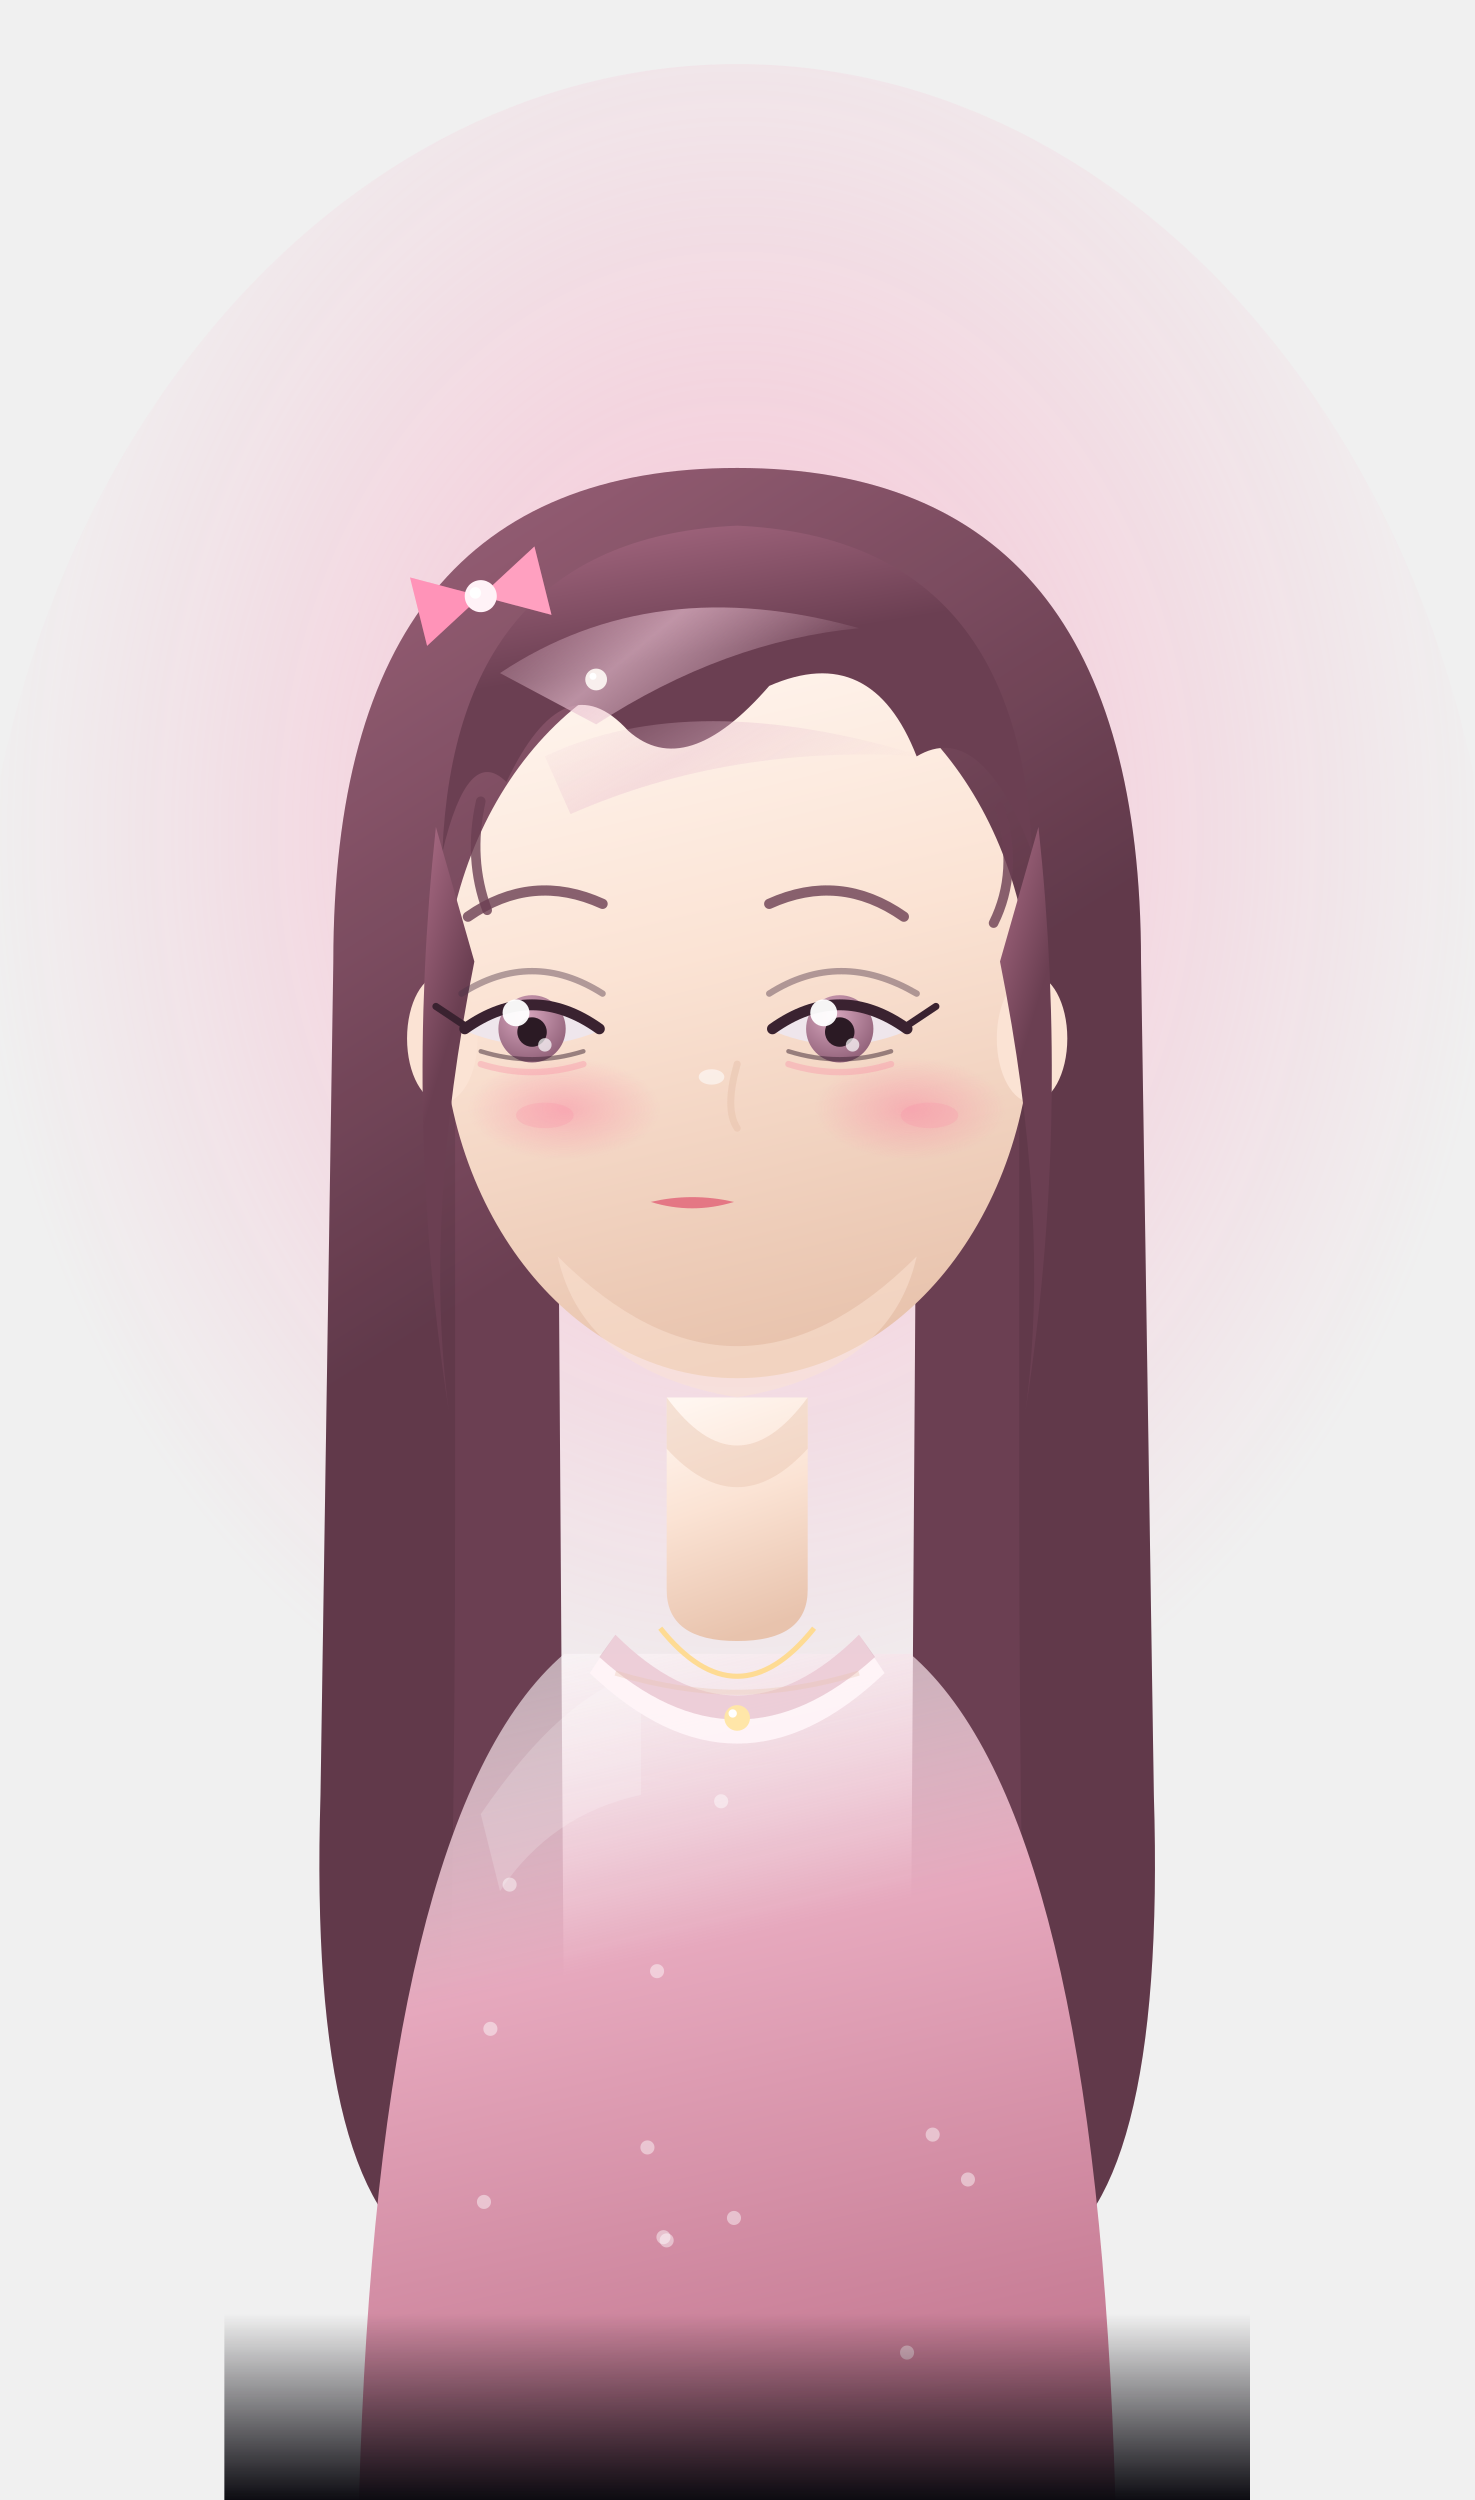
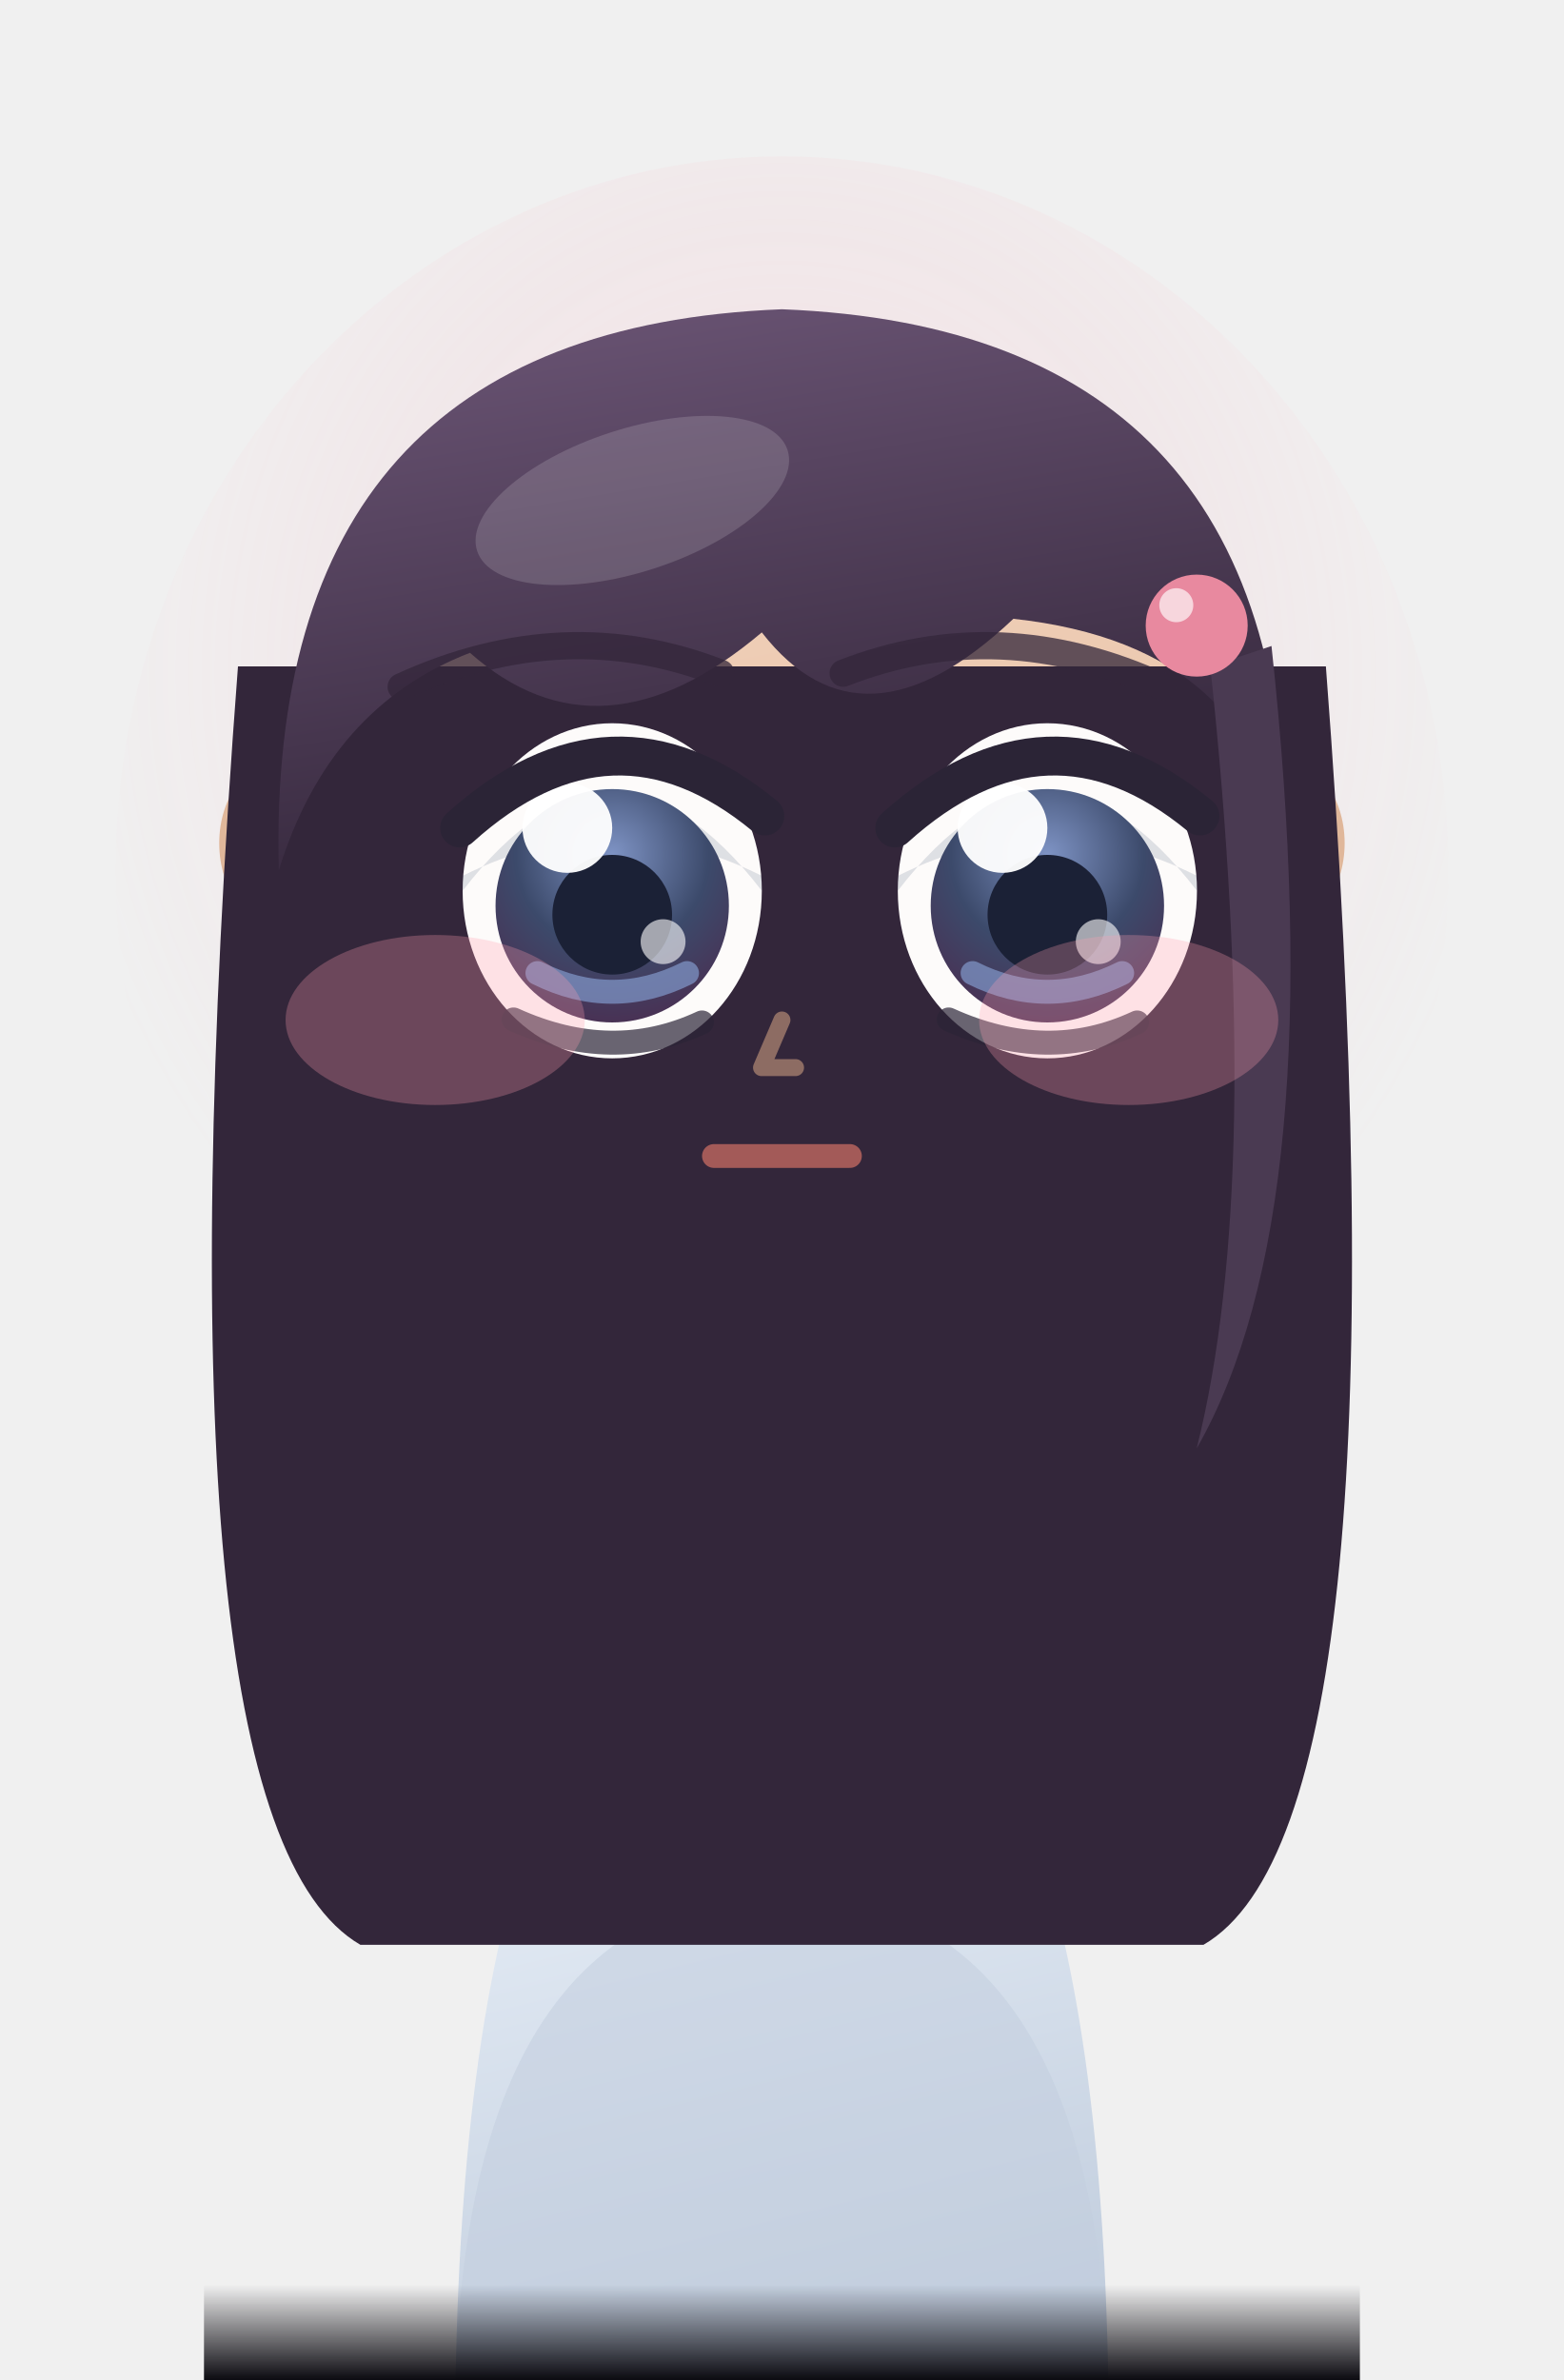
- <svg xmlns="http://www.w3.org/2000/svg" viewBox="0 0 460 780" width="460" height="780" preserveAspectRatio="xMidYMid slice">
+ <svg xmlns="http://www.w3.org/2000/svg" viewBox="0 0 460 700" width="460" height="700" preserveAspectRatio="xMidYMax meet">
  <defs>
-     <linearGradient id="hairG" x1="0.1" y1="0" x2="0.4" y2="1">
-       <stop offset="0%" stop-color="#a86a83" />
-       <stop offset="45%" stop-color="#6b3f52" />
-       <stop offset="100%" stop-color="#6b3f52" />
+     <radialGradient id="iris" cx="0.5" cy="0.28" r="0.75">
+       <stop offset="0%" stop-color="#7e93c4" />
+       <stop offset="55%" stop-color="#3c4a6b" />
+       <stop offset="100%" stop-color="#4a2f52" />
+     </radialGradient>
+     <radialGradient id="aura" cx="0.5" cy="0.36" r="0.55">
+       <stop offset="0%" stop-color="#ff9db0" stop-opacity="0.22" />
+       <stop offset="100%" stop-color="#ff9db0" stop-opacity="0" />
+     </radialGradient>
+     <linearGradient id="hairG" x1="0.2" y1="0" x2="0.5" y2="1">
+       <stop offset="0%" stop-color="#6a5474" />
+       <stop offset="100%" stop-color="#33263a" />
    </linearGradient>
-     <linearGradient id="skinG" x1="0.2" y1="0" x2="0.4" y2="1">
-       <stop offset="0%" stop-color="#fff6f0" />
-       <stop offset="45%" stop-color="#fbe3d4" />
-       <stop offset="100%" stop-color="#e8c3ad" />
+     <linearGradient id="skinG" x1="0.3" y1="0" x2="0.5" y2="1">
+       <stop offset="0%" stop-color="#f6d9c4" />
+       <stop offset="100%" stop-color="#e0b79a" />
    </linearGradient>
-     <linearGradient id="coatG" x1="0.1" y1="0" x2="0.3" y2="1">
-       <stop offset="0%" stop-color="#ffffff" stop-opacity="0.55" />
-       <stop offset="40%" stop-color="#e6a8bd" />
-       <stop offset="100%" stop-color="#c2768f" />
+     <linearGradient id="clothG" x1="0.2" y1="0" x2="0.4" y2="1">
+       <stop offset="0%" stop-color="#f2f8ff" />
+       <stop offset="100%" stop-color="#c2cede" />
    </linearGradient>
-     <linearGradient id="hairShineG" x1="0" y1="0" x2="1" y2="0.4">
-       <stop offset="0%" stop-color="#e8bfd0" stop-opacity="0" />
-       <stop offset="45%" stop-color="#e8bfd0" stop-opacity="0.85" />
-       <stop offset="100%" stop-color="#e8bfd0" stop-opacity="0" />
-     </linearGradient>
-     <radialGradient id="irisG" cx="0.4" cy="0.3" r="0.8">
-       <stop offset="0%" stop-color="#d9a8bf" />
-       <stop offset="100%" stop-color="#8a5a72" />
-     </radialGradient>
-     <radialGradient id="blushG" cx="0.5" cy="0.5" r="0.5">
-       <stop offset="0%" stop-color="#f98aa4" stop-opacity="0.5" />
-       <stop offset="100%" stop-color="#f98aa4" stop-opacity="0" />
-     </radialGradient>
-     <radialGradient id="aura" cx="0.5" cy="0.4" r="0.5">
-       <stop offset="0%" stop-color="#ff7ba8" stop-opacity="0.42" />
-       <stop offset="100%" stop-color="#ff7ba8" stop-opacity="0" />
-     </radialGradient>
    <linearGradient id="fade" x1="0" y1="0" x2="0" y2="1">
-       <stop offset="70%" stop-color="#0b0a10" stop-opacity="0" />
+       <stop offset="80%" stop-color="#0b0a10" stop-opacity="0" />
      <stop offset="100%" stop-color="#0b0a10" stop-opacity="1" />
    </linearGradient>
  </defs>
-   <ellipse cx="230" cy="320" rx="238" ry="300" fill="url(#aura)" />
-   <path d="M104 300 Q104 146 230 146 Q356 146 356 300          L360 560 Q364 690 322 706 Q286 700 284 640          L286 344 L174 344 L176 640 Q174 700 138 706          Q96 690 100 560 Z" fill="url(#hairG)" />
-   <path d="M104 300 Q104 146 230 146 Q356 146 356 300 L360 560 Q364 690 322 706          Q318 600 318 470 L318 344 L142 344 L142 470 Q142 600 138 706          Q96 690 100 560 Z" fill="#000" opacity="0.10" />
-   <path d="M112 780 Q118 566 176 516 L284 516 Q342 566 348 780 Z" fill="url(#coatG)" />
-   <path d="M150 566 Q176 528 200 522 L200 560 Q172 566 156 590 Z" fill="#fff" opacity="0.18" />
-   <path d="M192 510 Q230 548 268 510 L276 522 Q230 566 184 522 Z" fill="#fff4f8" opacity="0.95" />
-   <path d="M192 510 Q230 548 268 510 L273 517 Q230 556 187 517 Z" fill="#c2768f" opacity="0.3" />
-   <path d="M206 508 Q230 538 254 508" fill="none" stroke="#ffd98a" stroke-width="1.6" opacity="0.9" />
-   <circle cx="230" cy="536" r="4" fill="#ffe6a8" />
-   <circle cx="228.6" cy="534.6" r="1.3" fill="#fff" />
-   <circle cx="283" cy="734" r="2.2" fill="#fff" opacity="0.45" />
-   <circle cx="202" cy="670" r="2.2" fill="#fff" opacity="0.45" />
-   <circle cx="205" cy="615" r="2.2" fill="#fff" opacity="0.45" />
-   <circle cx="153" cy="633" r="2.2" fill="#fff" opacity="0.45" />
-   <circle cx="229" cy="692" r="2.2" fill="#fff" opacity="0.45" />
-   <circle cx="159" cy="588" r="2.2" fill="#fff" opacity="0.45" />
-   <circle cx="151" cy="687" r="2.2" fill="#fff" opacity="0.45" />
-   <circle cx="291" cy="666" r="2.2" fill="#fff" opacity="0.45" />
-   <circle cx="225" cy="562" r="2.2" fill="#fff" opacity="0.45" />
-   <circle cx="208" cy="699" r="2.2" fill="#fff" opacity="0.45" />
-   <circle cx="207" cy="698" r="2.2" fill="#fff" opacity="0.45" />
-   <circle cx="302" cy="680" r="2.2" fill="#fff" opacity="0.45" />
-   <path d="M208 436 L208 496 Q208 512 230 512 Q252 512 252 496 L252 436 Z" fill="url(#skinG)" />
-   <path d="M208 436 Q230 466 252 436 L252 452 Q230 476 208 452 Z" fill="#e8c3ad" opacity="0.42" />
-   <path d="M192 522 Q212 528 230 528 Q248 528 268 522" fill="none" stroke="#e8c3ad" stroke-width="1.6" opacity="0.35" />
-   <ellipse cx="230" cy="316" rx="92" ry="114" fill="url(#skinG)" />
-   <path d="M174 392 Q230 448 286 392 Q278 428 230 436 Q182 428 174 392 Z" fill="#fbe3d4" opacity="0.5" />
-   <ellipse cx="138" cy="324" rx="11" ry="20" fill="#fbe3d4" />
-   <ellipse cx="322" cy="324" rx="11" ry="20" fill="#fbe3d4" />
-   <path d="M136 318 Q142 324 136 332" fill="none" stroke="#e8c3ad" stroke-width="1.6" opacity="0.6" />
-   <path d="M138 266 Q142 168 230 164 Q318 168 322 266          Q306 224 286 236 Q272 200 240 214          Q214 244 196 228 Q176 206 158 244 Q146 232 138 266 Z" fill="url(#hairG)" />
-   <path d="M150 250 Q146 268 152 284" fill="none" stroke="#6b3f52" stroke-width="3" stroke-linecap="round" opacity="0.8" />
-   <path d="M312 252 Q318 272 310 288" fill="none" stroke="#6b3f52" stroke-width="3" stroke-linecap="round" opacity="0.8" />
-   <path d="M156 210 Q204 178 268 196 Q226 200 186 226 Z" fill="url(#hairShineG)" opacity="0.75" />
-   <path d="M170 236 Q216 214 288 236 Q228 232 178 254 Z" fill="url(#hairShineG)" opacity="0.45" />
-   <path d="M136 258 Q126 350 140 440 Q132 380 148 300 Z" fill="url(#hairG)" />
-   <path d="M324 258 Q334 350 320 440 Q328 380 312 300 Z" fill="url(#hairG)" />
-   <ellipse cx="176" cy="346" rx="30" ry="16" fill="url(#blushG)" />
-   <ellipse cx="284" cy="346" rx="30" ry="16" fill="url(#blushG)" />
-   <ellipse cx="170" cy="348" rx="9" ry="4" fill="#f98aa4" opacity="0.22" />
-   <ellipse cx="290" cy="348" rx="9" ry="4" fill="#f98aa4" opacity="0.22" />
-   <path d="M146 286 Q166 272 188 282" fill="none" stroke="#6b3f52" stroke-width="3.2" stroke-linecap="round" opacity="0.8" />
-   <path d="M240 282 Q262 272 282 286" fill="none" stroke="#6b3f52" stroke-width="3.2" stroke-linecap="round" opacity="0.8" />
-   <path d="M144 310 Q166 296 188 310" fill="none" stroke="#4a3244" stroke-width="2" opacity="0.42" stroke-linecap="round" />
-   <path d="M240 310 Q262 296 286 310" fill="none" stroke="#4a3244" stroke-width="2" opacity="0.42" stroke-linecap="round" />
-   <path d="M146 322 Q166 308 186 322 Q166 330 146 322 Z" fill="#efe6ec" />
-   <path d="M242 322 Q262 308 282 322 Q262 330 242 322 Z" fill="#efe6ec" />
-   <circle cx="166" cy="321" r="10.5" fill="url(#irisG)" />
-   <circle cx="262" cy="321" r="10.5" fill="url(#irisG)" />
-   <circle cx="166" cy="322" r="4.6" fill="#2b1a24" />
-   <circle cx="262" cy="322" r="4.6" fill="#2b1a24" />
-   <path d="M145 321 Q166 306 187 321" fill="none" stroke="#3a2230" stroke-width="3.4" stroke-linecap="round" />
-   <path d="M241 321 Q262 306 283 321" fill="none" stroke="#3a2230" stroke-width="3.4" stroke-linecap="round" />
-   <path d="M150 328 Q166 333 182 328" fill="none" stroke="#3a2230" stroke-width="1.4" opacity="0.5" stroke-linecap="round" />
-   <path d="M246 328 Q262 333 278 328" fill="none" stroke="#3a2230" stroke-width="1.4" opacity="0.5" stroke-linecap="round" />
-   <path d="M145 320 L136 314" stroke="#3a2230" stroke-width="2.2" stroke-linecap="round" />
-   <path d="M283 320 L292 314" stroke="#3a2230" stroke-width="2.2" stroke-linecap="round" />
-   <path d="M150 332 Q166 337 182 332" fill="none" stroke="#f98aa4" stroke-width="2" opacity="0.35" stroke-linecap="round" />
-   <path d="M246 332 Q262 337 278 332" fill="none" stroke="#f98aa4" stroke-width="2" opacity="0.35" stroke-linecap="round" />
-   <circle cx="161" cy="316" r="4.2" fill="#fff" opacity="0.95" />
-   <circle cx="257" cy="316" r="4.2" fill="#fff" opacity="0.95" />
-   <circle cx="170" cy="326" r="2.1" fill="#fff" opacity="0.7" />
-   <circle cx="266" cy="326" r="2.1" fill="#fff" opacity="0.7" />
-   <path d="M230 332 Q226 346 230 352" fill="none" stroke="#e8c3ad" stroke-width="2.2" stroke-linecap="round" opacity="0.55" />
-   <ellipse cx="222" cy="336" rx="4" ry="2.4" fill="#fff" opacity="0.55" />
-   <path d="M203 375 Q216 379 229 375 Q216 372 203 375 Z" fill="#e05a72" opacity="0.75" />
-   <g transform="translate(150,186) rotate(-14)">
-     <path d="M0 0 L-20 -11 L-20 11 Z" fill="#ff7ba8" />
-     <path d="M0 0 L20 -11 L20 11 Z" fill="#ff7ba8" />
-     <path d="M0 0 L-20 -11 L-20 11 Z" fill="#fff" opacity="0.18" />
-     <path d="M0 0 L20 -11 L20 11 Z" fill="#fff" opacity="0.28" />
-     <circle cx="0" cy="0" r="5" fill="#fff2f7" />
-     <circle cx="-1.4" cy="-1.4" r="1.8" fill="#fff" />
-   </g>
-   <circle cx="186" cy="212" r="3.4" fill="#fffaf5" opacity="0.9" />
-   <circle cx="185" cy="211" r="1.1" fill="#fff" />
-   <rect x="70" y="586" width="320" height="194" fill="url(#fade)" />
+   <ellipse cx="230" cy="256" rx="196" ry="210" fill="url(#aura)" />
+   <path d="M172 600 L172 676 Q172 692 188 692 L214 692 Q228 692 228 676 L228 600 Z" fill="#e0b79a" />
+   <path d="M236 600 L236 676 Q236 692 250 692 L276 692 Q292 692 292 676 L292 600 Z" fill="#e0b79a" />
+   <path d="M166 674 Q158 700 182 704 L224 704 Q234 700 228 678 Z" fill="#4a3f52" />
+   <path d="M238 678 Q232 700 242 704 L284 704 Q308 700 300 674 Z" fill="#4a3f52" />
+   <path d="M134 700 Q138 474 230 466 Q322 474 326 700 Z" fill="url(#clothG)" />
+   <path d="M198 470 Q230 498 262 470 L270 484 Q230 514 190 484 Z" fill="#c2cede" />
+   <path d="M200 472 Q230 496 260 472 L264 478 Q230 502 196 478 Z" fill="#000" opacity="0.1" />
+   <path d="M230 496 l-26 -16 l6 -12 l20 12 l20 -12 l6 12 z" fill="#7f9fd4" />
+   <circle cx="230" cy="484" r="7" fill="#7f9fd4" opacity="0.8" />
+   <path d="M134 700 Q138 560 230 556 Q322 560 326 700 Z" fill="#c2cede" opacity="0.55" />
+   <ellipse cx="128" cy="534" rx="23" ry="27" fill="#f6d9c4" />
+   <ellipse cx="332" cy="534" rx="23" ry="27" fill="#f6d9c4" />
+   <ellipse cx="128" cy="534" rx="23" ry="27" fill="#e0b79a" opacity="0.22" />
+   <ellipse cx="332" cy="534" rx="23" ry="27" fill="#e0b79a" opacity="0.22" />
+   <path d="M206 376 L206 470 Q230 486 254 470 L254 376 Z" fill="#e0b79a" />
+   <path d="M206 384 Q230 414 254 384 L254 402 Q230 428 206 402 Z" fill="#c99b7e" opacity="0.45" />
+   <ellipse cx="230" cy="236" rx="148" ry="140.6" fill="url(#skinG)" />
+   <ellipse cx="83.48" cy="248" rx="19" ry="25" fill="#e0b79a" />
+   <ellipse cx="376.52" cy="248" rx="19" ry="25" fill="#e0b79a" />
+   <path d="M70 196 Q44 536 106 572          L354 572          Q416 536 390 196 Z" fill="#33263a" />
+   <path d="M82 256          Q78 96.88 230 90.96          Q382 96.88 378 256          Q372 190 298.08 182          Q253.68 224 224.08 186          Q176.72 226 138.24 192          Q96.8 208 82 256 Z" fill="url(#hairG)" />
+   <path d="M374 190 Q392 356 352 426          Q372 346 356 196 Z" fill="#4a3a52" />
+   <ellipse cx="186" cy="147.2" rx="48" ry="21" fill="#ffffff" opacity="0.15" transform="rotate(-18 186 147.2)" />
+   <path d="M118 202 Q166 180 212 198" fill="none" stroke="#33263a" stroke-width="8" stroke-linecap="round" opacity="0.75" />
+   <path d="M248 198 Q294 180 342 202" fill="none" stroke="#33263a" stroke-width="8" stroke-linecap="round" opacity="0.75" />
+   <ellipse cx="180.08" cy="262" rx="44" ry="49.28" fill="#fdfbfa" />
+   <path d="M136.08 262 Q180.08 204.8 224.08 262          L224.08 257.6 Q180.08 235.6 136.08 257.6 Z" fill="#3c4a6b" opacity="0.16" />
+   <circle cx="180.08" cy="266.4" r="34.32" fill="url(#iris)" />
+   <circle cx="180.08" cy="269.04" r="17.6" fill="#1b2136" />
+   <path d="M158.08 286.2 Q180.08 297.2 202.08 286.2" fill="none" stroke="#7e93c4" stroke-width="7.04" stroke-linecap="round" opacity="0.75" />
+   <circle cx="166.88" cy="243.52" r="13.2" fill="#ffffff" opacity="0.95" />
+   <circle cx="195.04" cy="276.96" r="6.6" fill="#ffffff" opacity="0.6" />
+   <path d="M135.2 243.52 Q180.08 203.04 224.96 240" fill="none" stroke="#2b2436" stroke-width="11.44" stroke-linecap="round" />
+   <path d="M151.04 299.84 Q180.08 313.04 206.48 300.72" fill="none" stroke="#2b2436" stroke-width="7.04" stroke-linecap="round" opacity="0.7" />
+   <ellipse cx="308.08" cy="262" rx="44" ry="49.28" fill="#fdfbfa" />
+   <path d="M264.08 262 Q308.08 204.8 352.08 262          L352.08 257.6 Q308.08 235.6 264.08 257.6 Z" fill="#3c4a6b" opacity="0.16" />
+   <circle cx="308.08" cy="266.4" r="34.32" fill="url(#iris)" />
+   <circle cx="308.08" cy="269.04" r="17.6" fill="#1b2136" />
+   <path d="M286.08 286.2 Q308.08 297.2 330.08 286.2" fill="none" stroke="#7e93c4" stroke-width="7.04" stroke-linecap="round" opacity="0.75" />
+   <circle cx="294.88" cy="243.52" r="13.2" fill="#ffffff" opacity="0.95" />
+   <circle cx="323.04" cy="276.96" r="6.6" fill="#ffffff" opacity="0.6" />
+   <path d="M263.2 243.52 Q308.08 203.04 352.96 240" fill="none" stroke="#2b2436" stroke-width="11.44" stroke-linecap="round" />
+   <path d="M279.04 299.84 Q308.08 313.04 334.48 300.72" fill="none" stroke="#2b2436" stroke-width="7.04" stroke-linecap="round" opacity="0.7" />
+   <path d="M230 300 L224 314 L234 314" fill="none" stroke="#c99b7e" stroke-width="5" stroke-linecap="round" stroke-linejoin="round" opacity="0.6" />
+   <path d="M210 340 L250 340" fill="none" stroke="#a35a58" stroke-width="7" stroke-linecap="round" />
+   <ellipse cx="128" cy="300" rx="44" ry="25" fill="#ff9db0" opacity="0.28" />
+   <ellipse cx="332" cy="300" rx="44" ry="25" fill="#ff9db0" opacity="0.28" />
+   <circle cx="352" cy="184" r="15" fill="#e8899f" />
+   <circle cx="346" cy="178" r="5" fill="#fff" opacity="0.65" />
+   <rect x="60" y="560" width="340" height="140" fill="url(#fade)" />
</svg>
